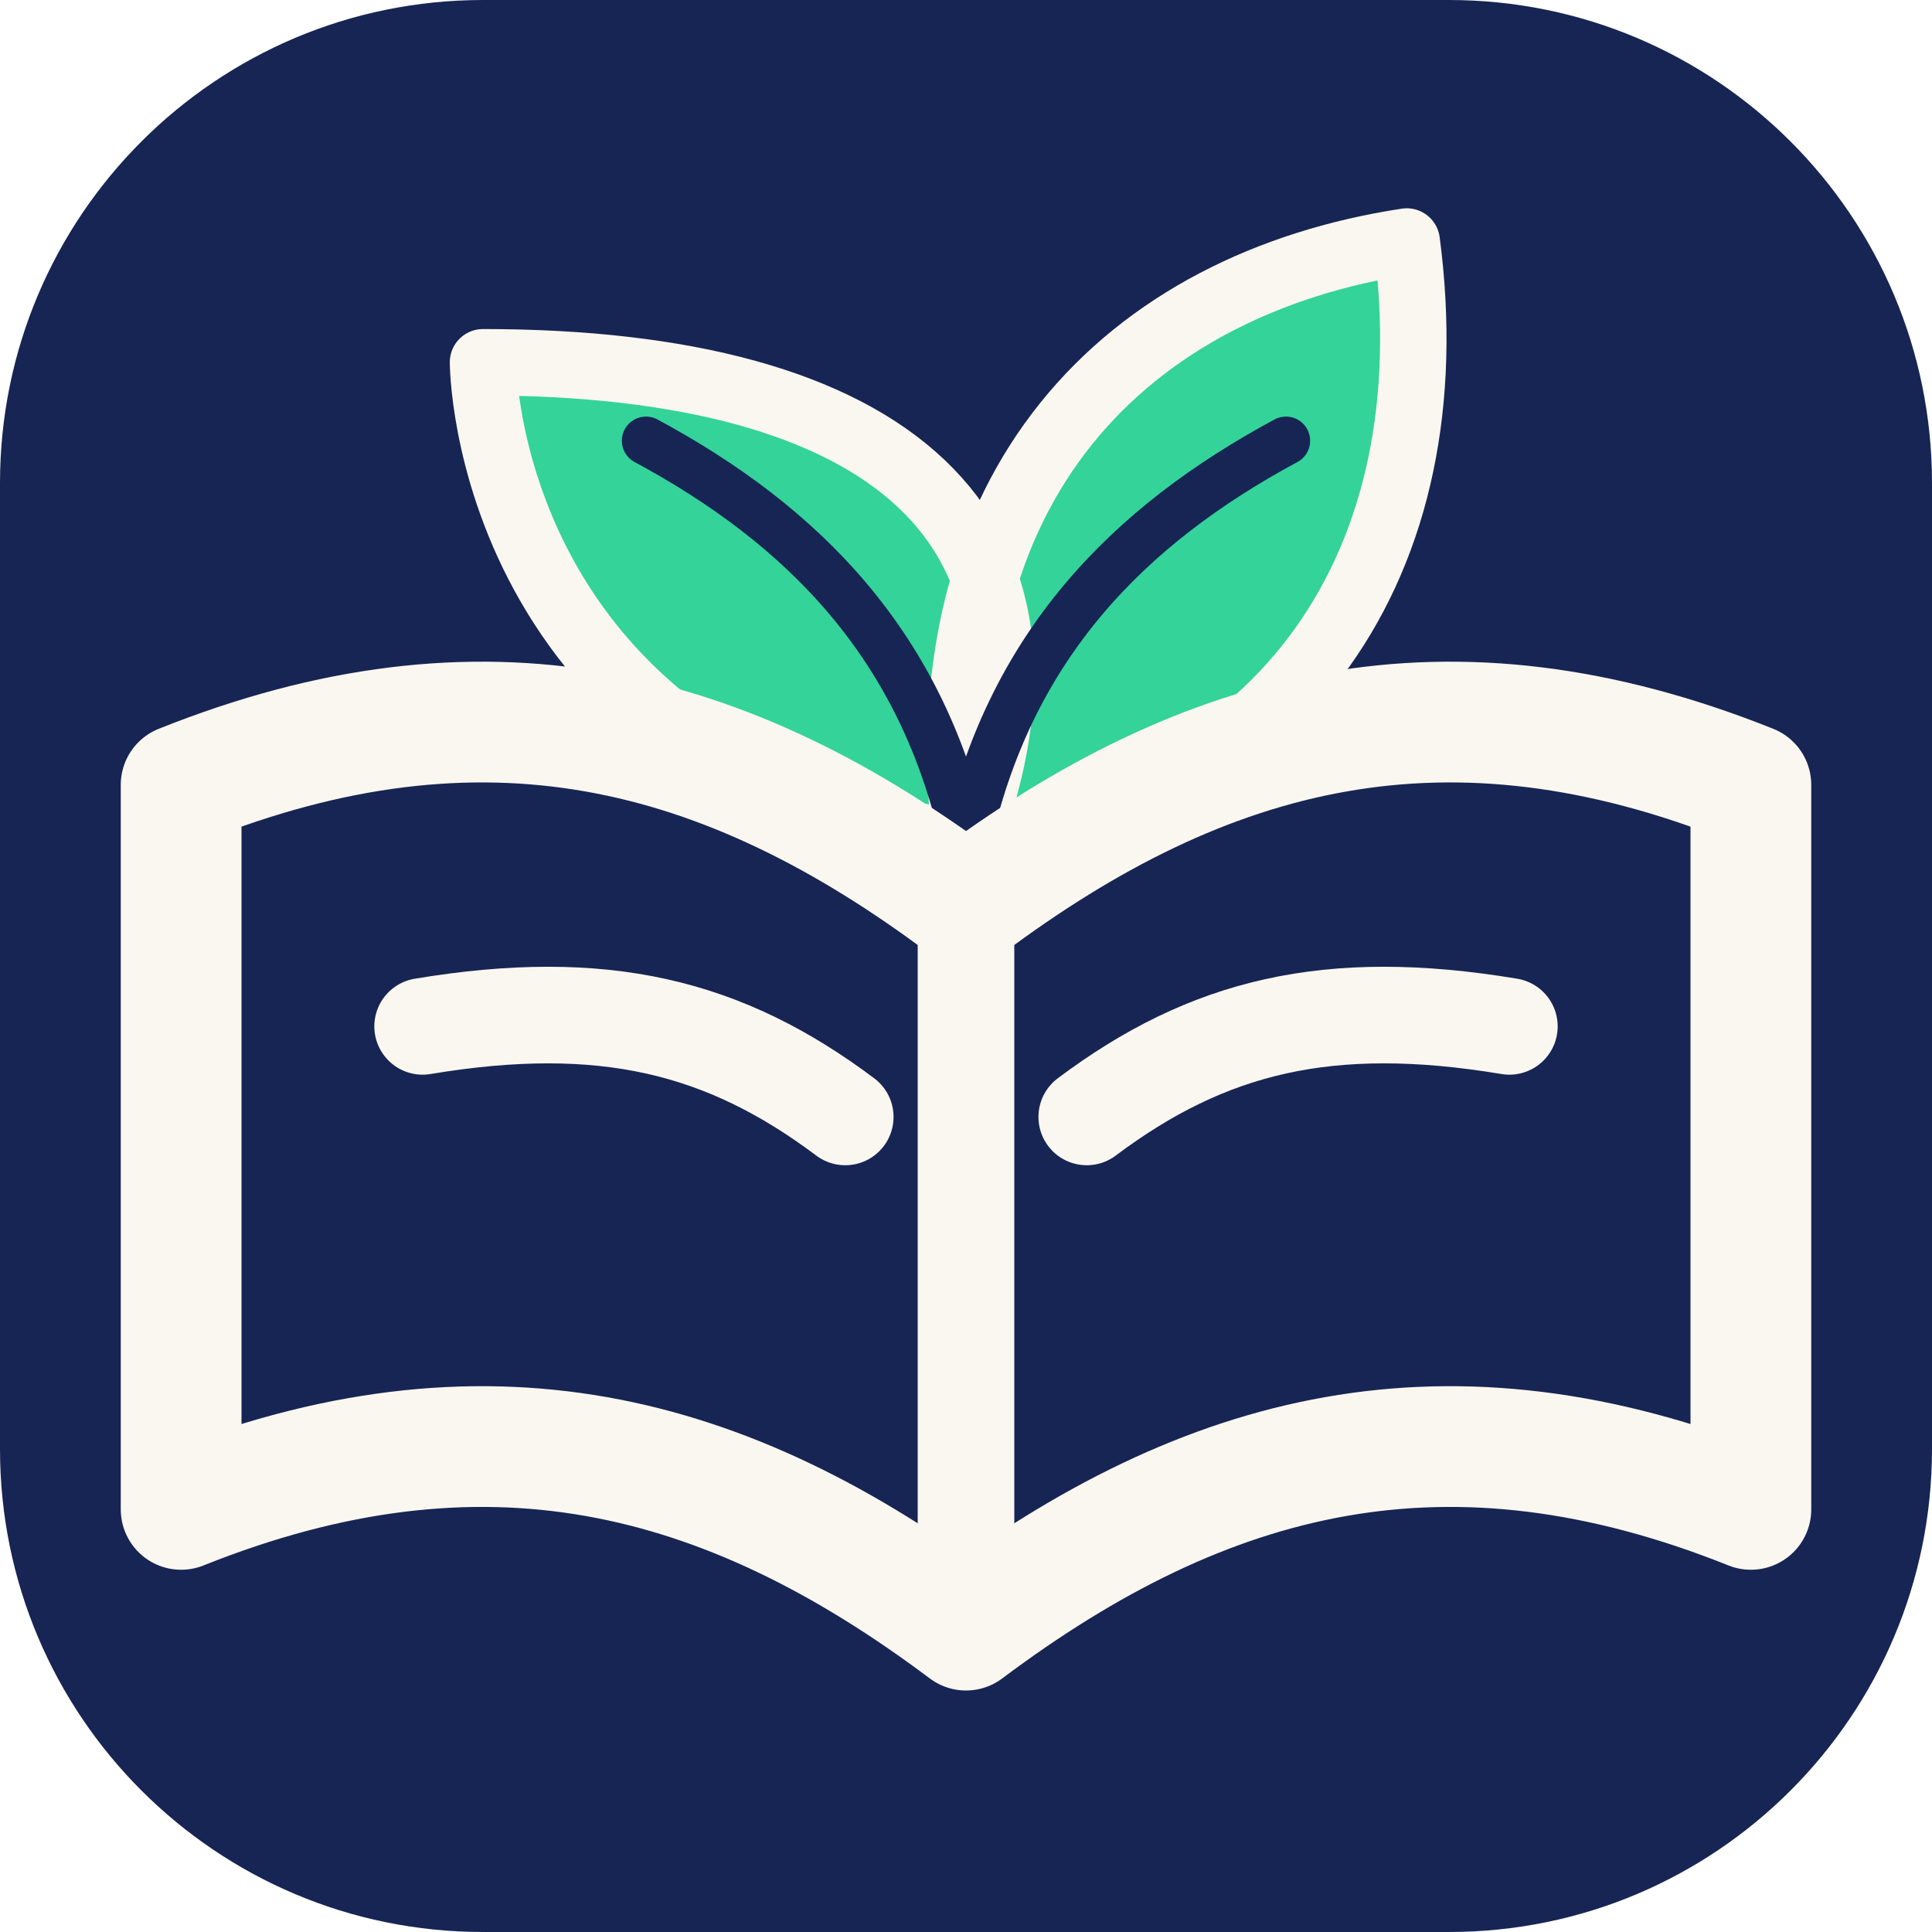
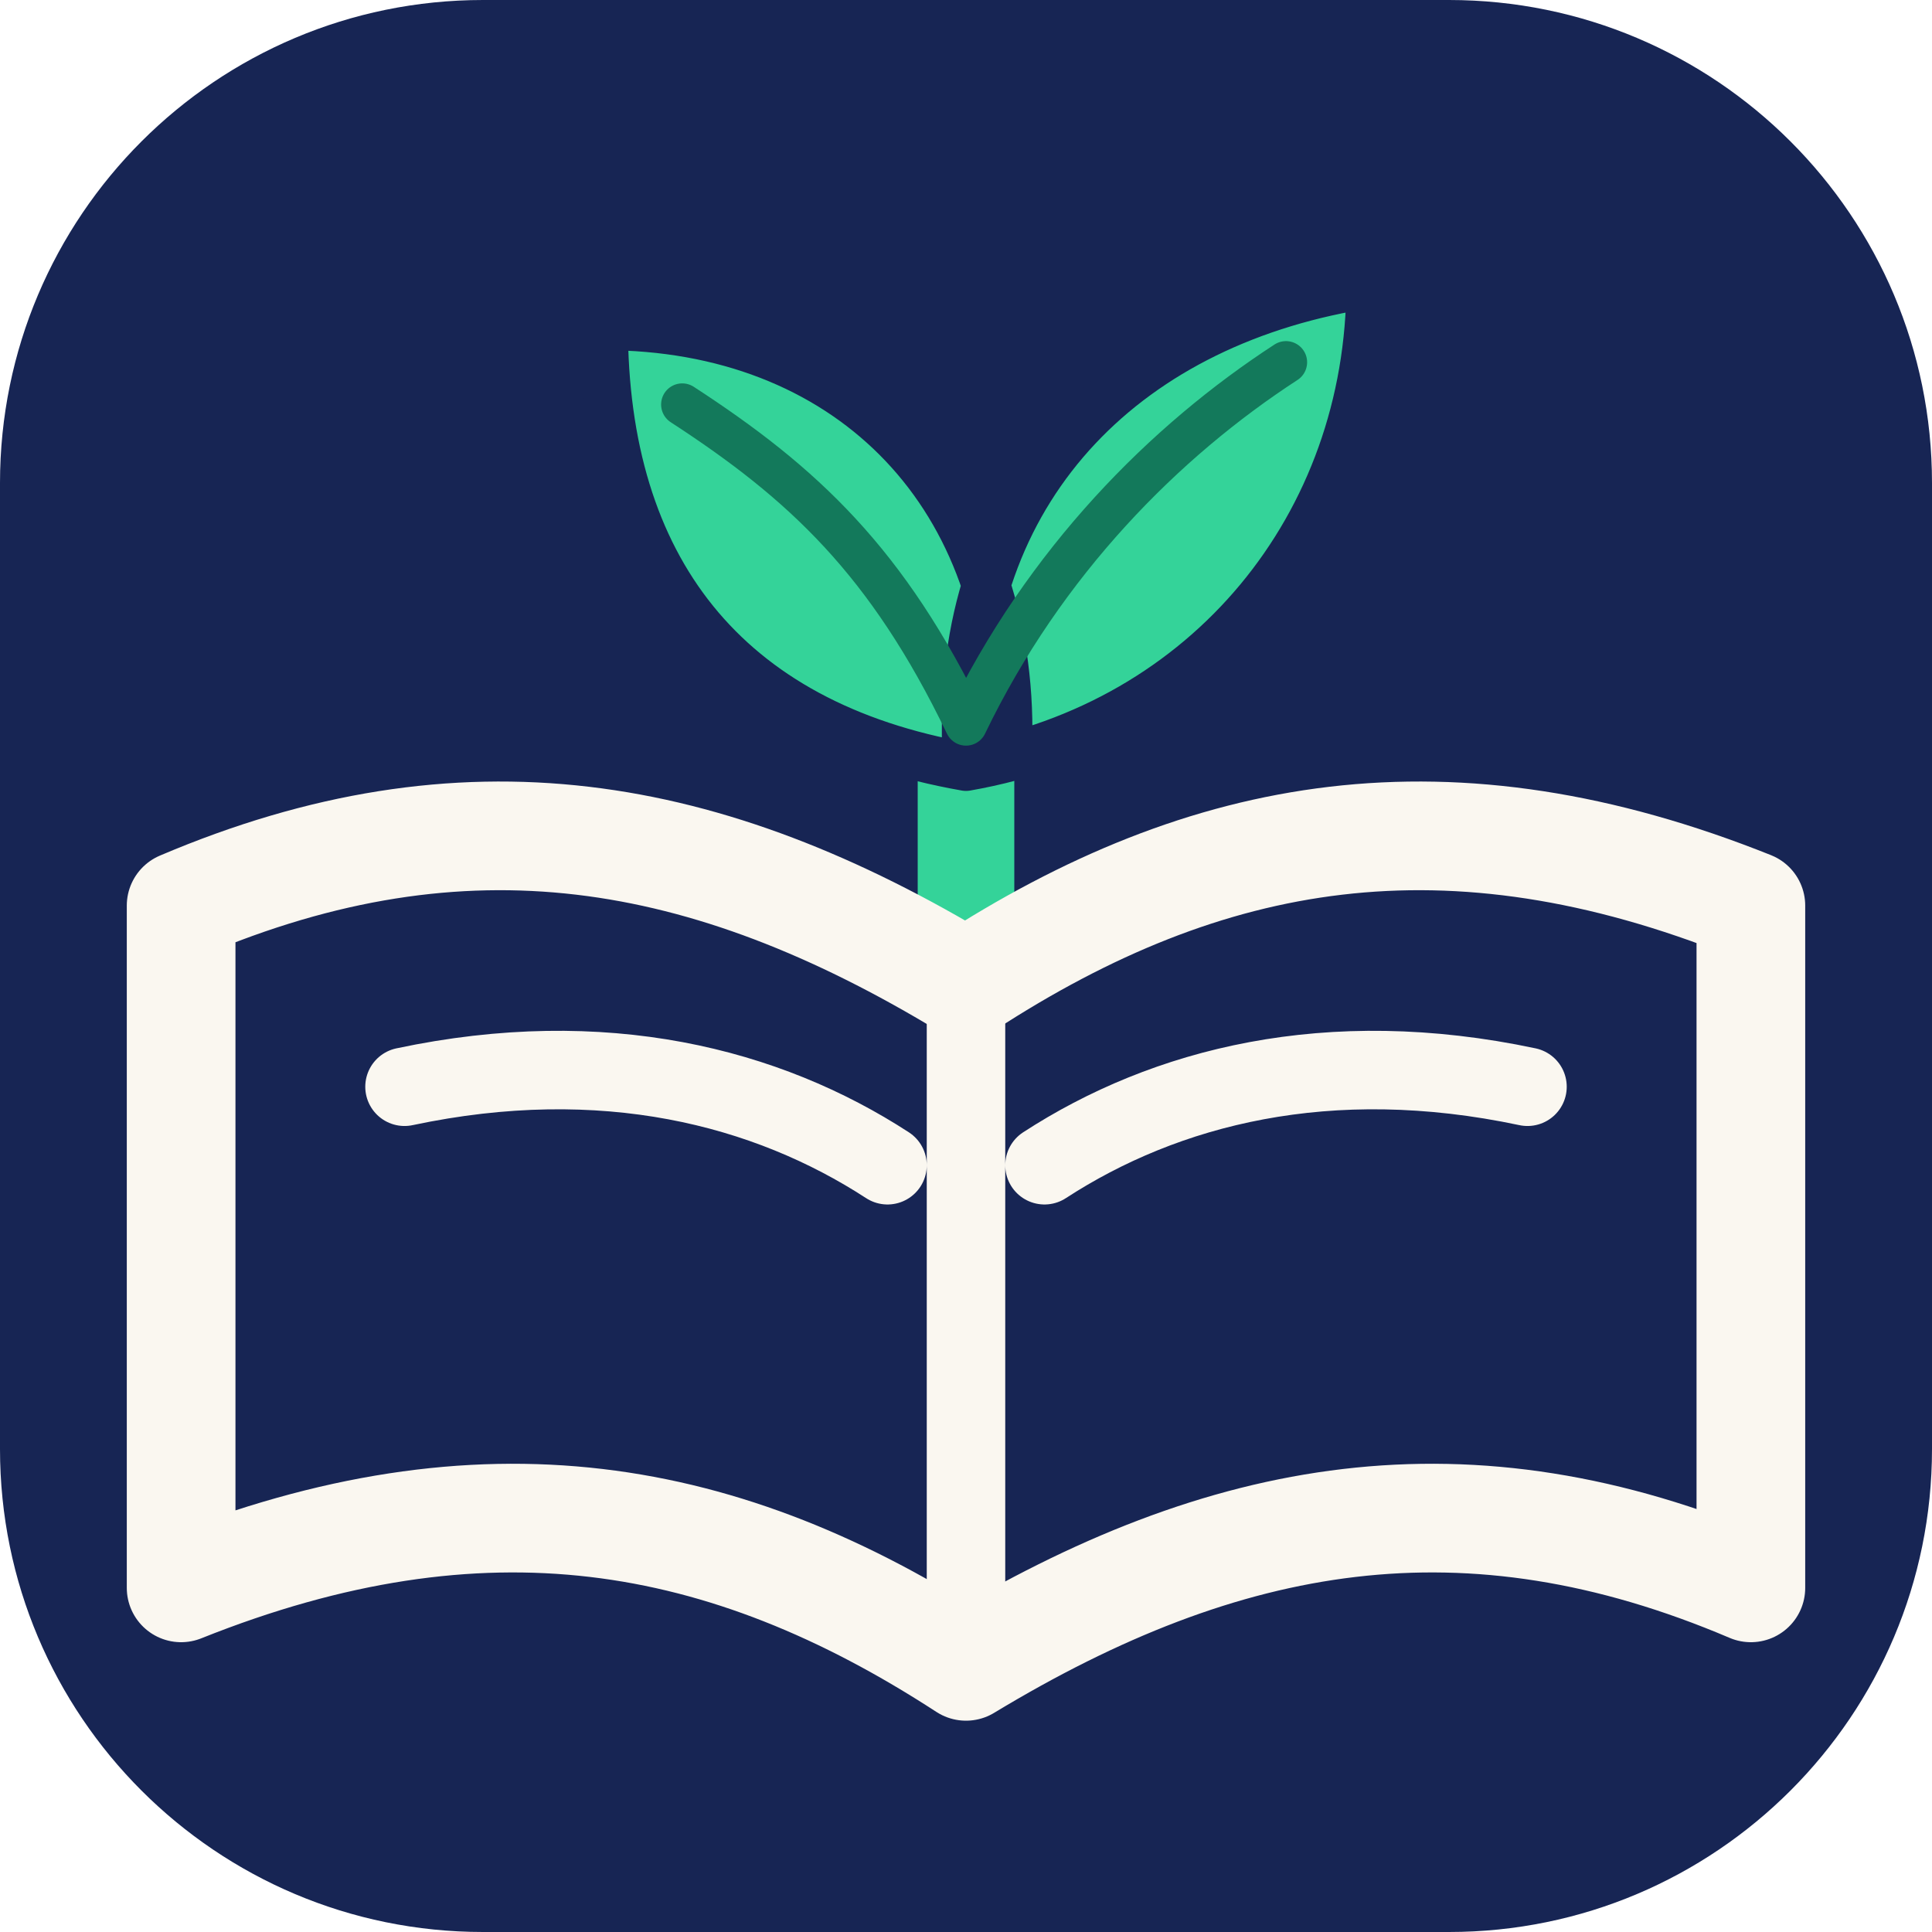
<svg xmlns="http://www.w3.org/2000/svg" viewBox="0 0 32 32">
  <rect width="32" height="32" rx="8" fill="#172554" />
-   <path d="M16 14c-8-1.3-8-8-8-8 6.7 0 10 2.7 8 8Zm0 0c-.7-6 2.7-9.3 7.3-10  .7 5.3-2 9.3-7.3 10Z" fill="#34d399" stroke="#faf7f0" stroke-linecap="round" stroke-linejoin="round" stroke-width="1.1" />
-   <path d="M16 14c-.7-3.3-2.7-5.3-5.3-6.7m5.3 6.7c.7-3.3 2.7-5.3 5.3-6.7" fill="none" stroke="#172554" stroke-linecap="round" stroke-width=".8" />
-   <path d="M3 13c5-2 9-1 13 2 4-3 8-4 13-2v12c-5-2-9-1-13 2-4-3-8-4-13-2V13Z" fill="#172554" stroke="#faf7f0" stroke-linecap="round" stroke-linejoin="round" stroke-width="2" />
-   <path d="M16 15v12M7 17c3-.5 5 0 7 1.5m11-1.5c-3-.5-5 0-7 1.5" fill="none" stroke="#faf7f0" stroke-linecap="round" stroke-linejoin="round" stroke-width="1.6" />
+   <path d="M16 15v-4" fill="none" stroke="#34d399" stroke-linecap="round" stroke-width="1.6" />
+   <path d="M16 12.7c-4-.7-6-3.3-6-7.3 4 0 6.7 2.7 6.7 6.7Zm0-.7c0-4 2.7-6.7 6.7-7.3 0 4-2.7 7.3-6.7 8Z" fill="#34d399" stroke="#172554" stroke-linecap="round" stroke-linejoin="round" stroke-width=".8" />
+   <path d="M16 12c-1.3-2.7-2.7-4-4.7-5.3m4.7 5.3c1.3-2.7 3.3-4.7 5.3-6" fill="none" stroke="#13795b" stroke-linecap="round" stroke-width=".7" />
+   <path d="M3 15c4.7-2 8.7-1.3 13 1.3 4-2.6 8-3.3 13-1.3v11.3c-4.7-2-8.7-1.3-13 1.3-4-2.6-8-3.3-13-1.3V15Z" fill="#172554" stroke="#faf7f0" stroke-linecap="round" stroke-linejoin="round" stroke-width="1.8" />
+   <path d="M16 16.3v10.4M6.7 18c3.3-.7 6 0 8 1.3m10.6-1.3c-3.3-.7-6 0-8 1.3" fill="none" stroke="#faf7f0" stroke-linecap="round" stroke-linejoin="round" stroke-width="1.3" />
</svg>
